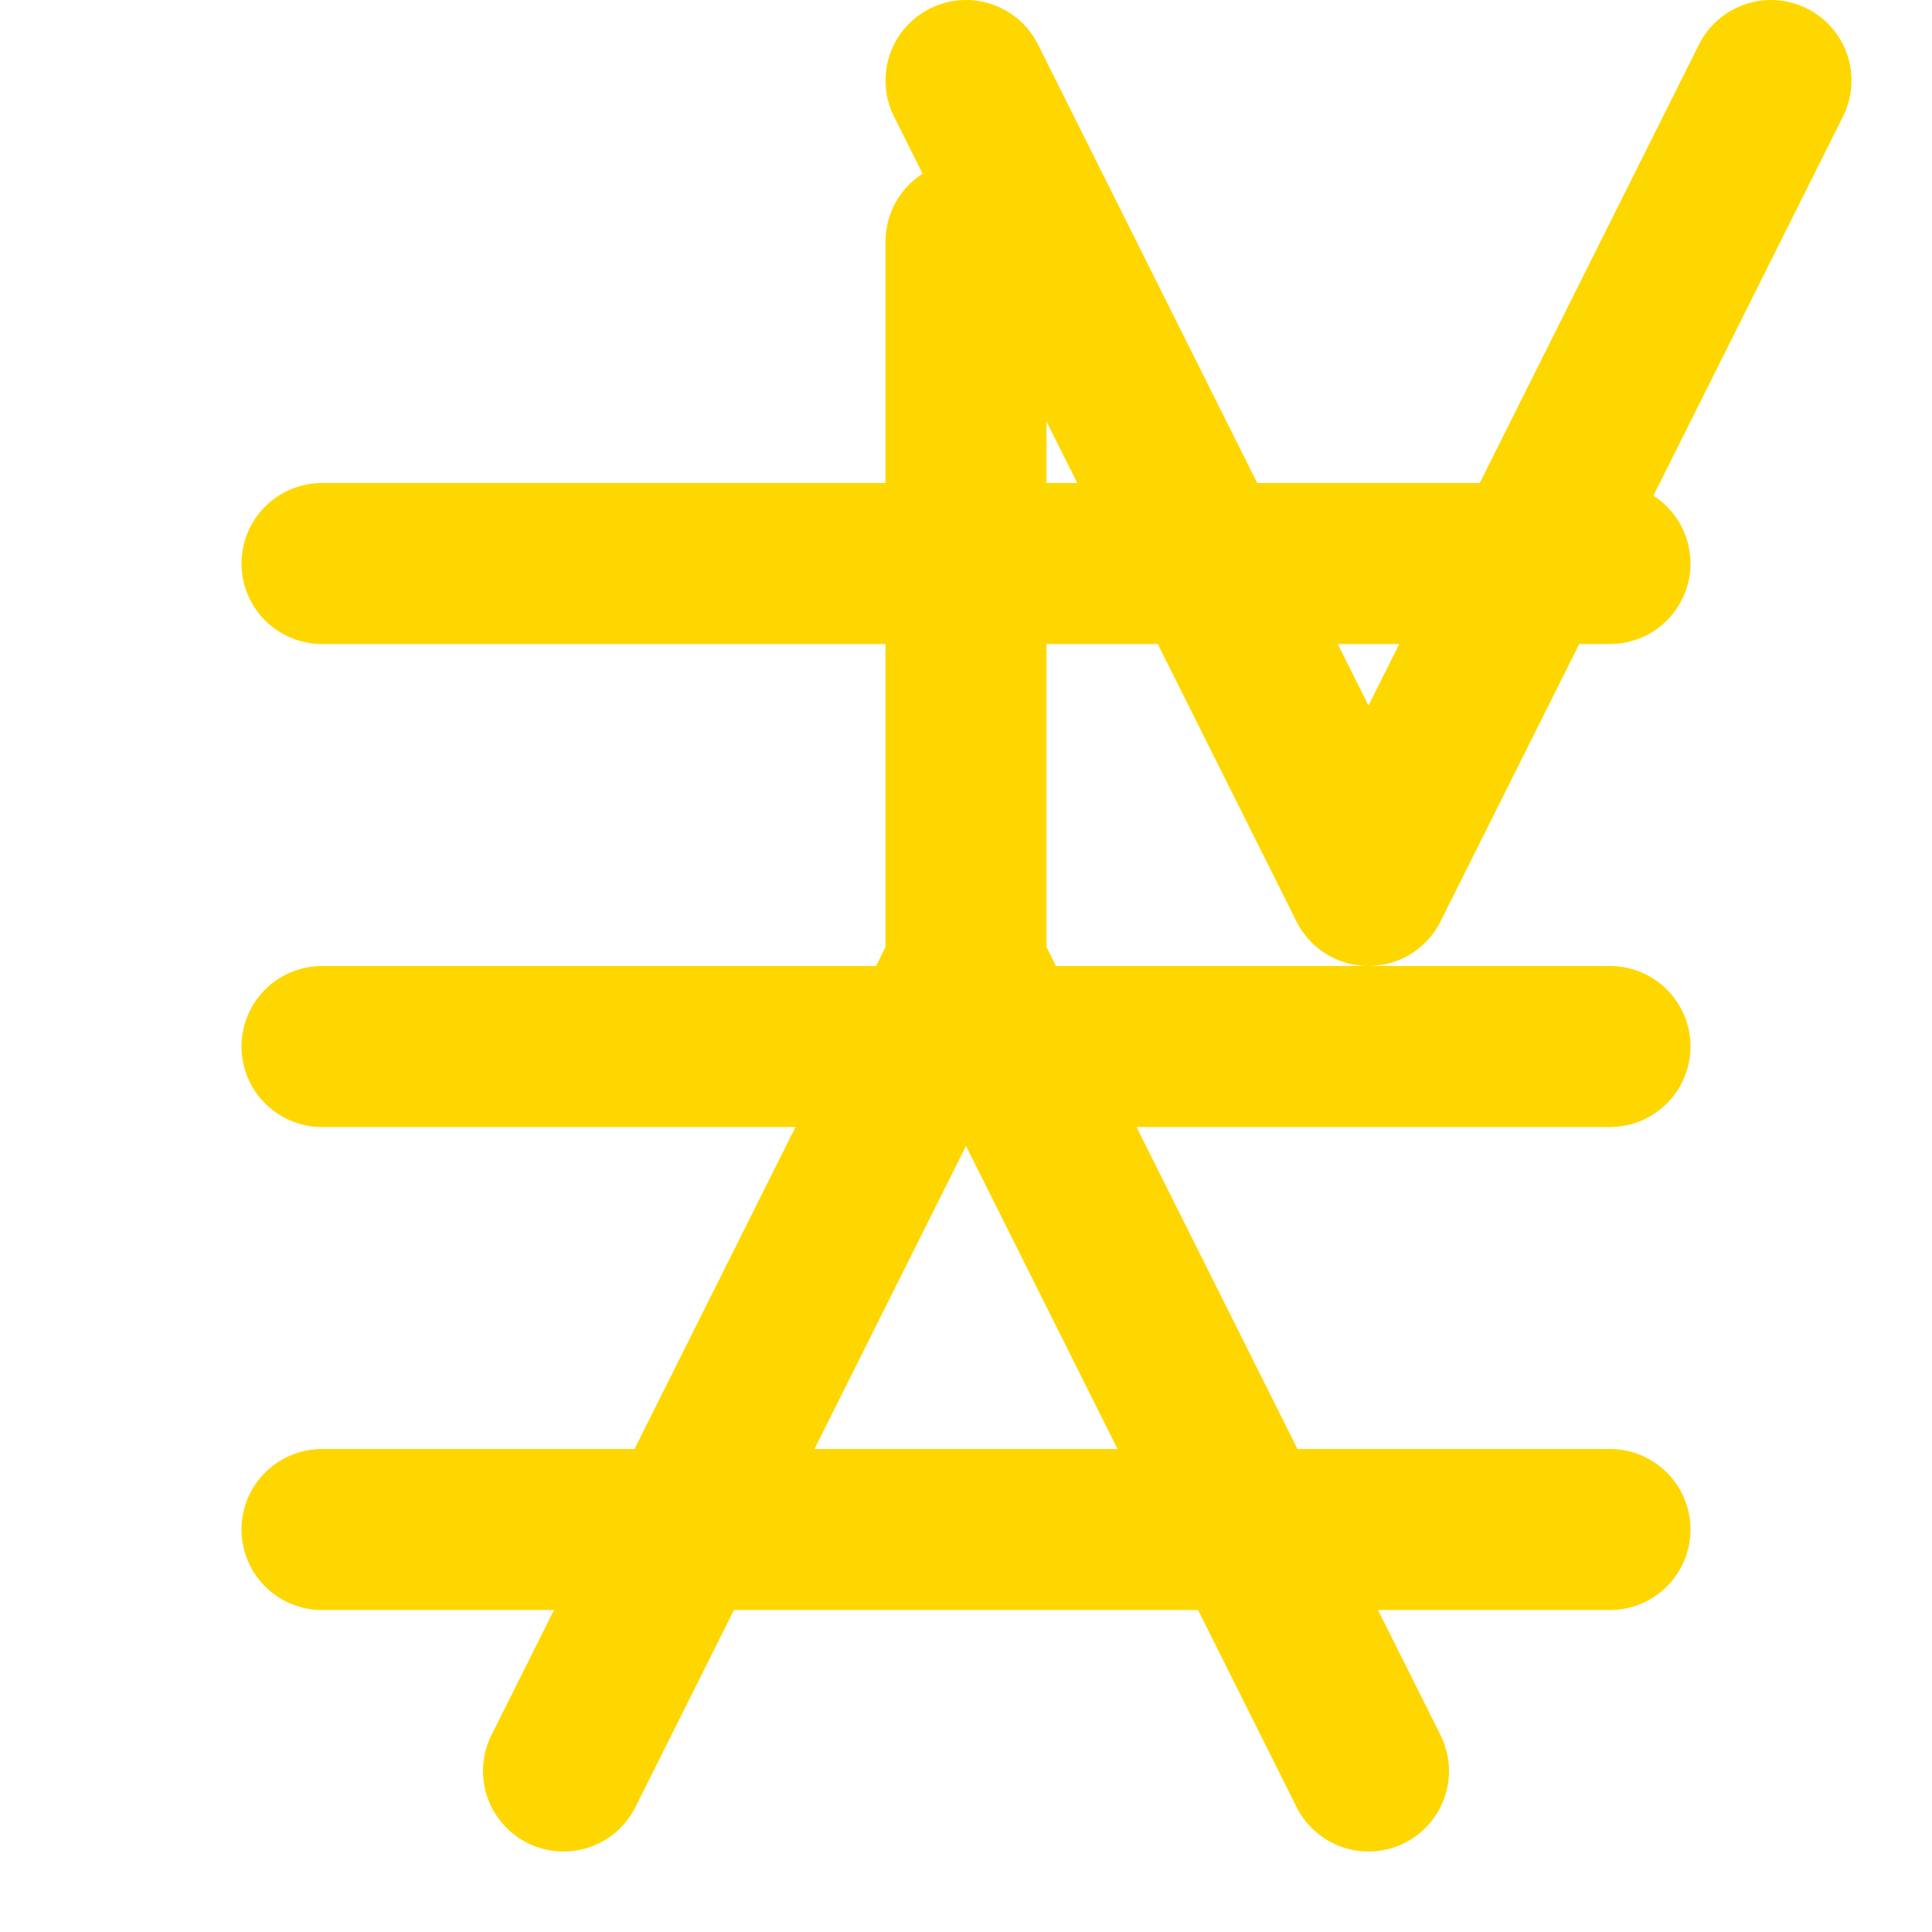
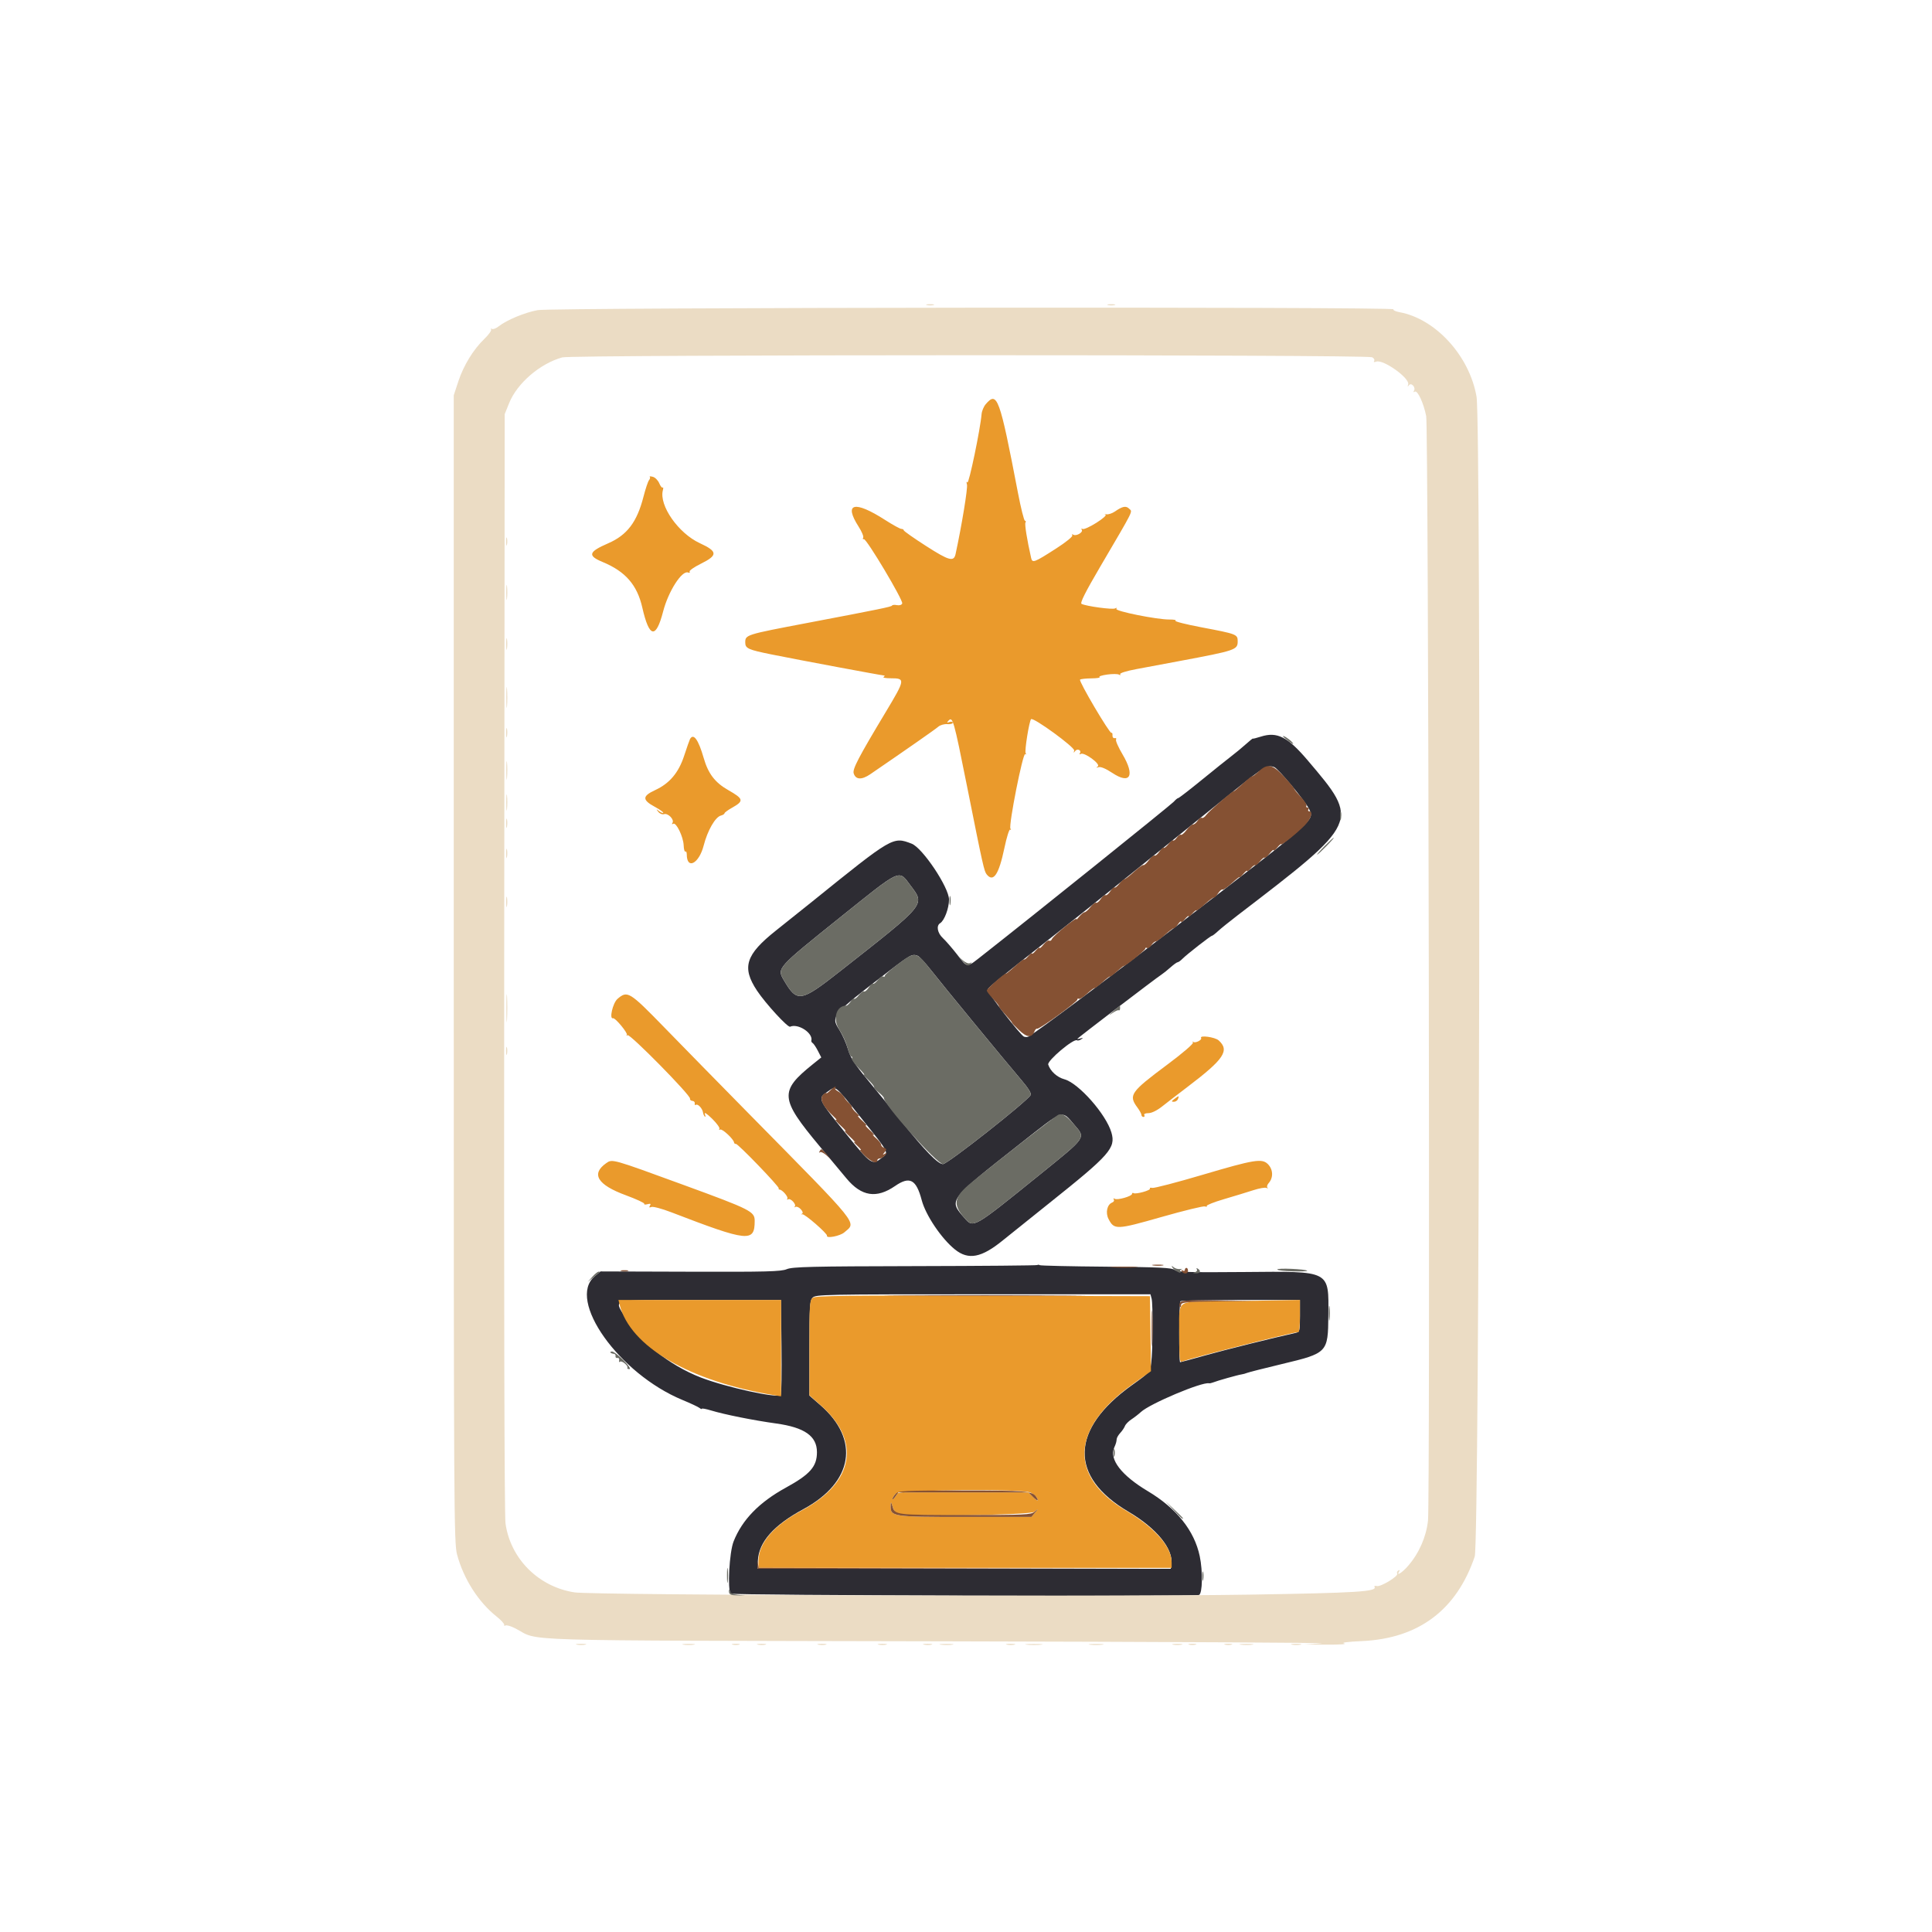
- <svg xmlns="http://www.w3.org/2000/svg" viewBox="0 0 24 24" fill="none" stroke="#ffd700" stroke-width="2" stroke-linecap="round" stroke-linejoin="round" class="lucide lucide-sparkles">
-   <path d="M12 3v10M4 13h16M4 19h16M4 7h16" />
-   <path d="M17 22l-5-10L7 22M12 1l5 10 5-10" />
+ <svg xmlns="http://www.w3.org/2000/svg" id="svg" version="1.1" width="400" height="400" viewBox="0, 0, 400,400">
+   <g id="svgg">
+     <path id="path0" d="M261.035 152.512 C 260.122 152.804,259.375 152.986,259.375 152.917 C 259.375 152.848,258.716 153.382,257.910 154.104 C 257.104 154.826,255.792 155.911,254.993 156.517 C 254.195 157.122,251.439 159.331,248.869 161.426 C 246.299 163.521,244.081 165.234,243.938 165.234 C 243.796 165.234,243.388 165.568,243.031 165.977 C 242.481 166.606,213.364 189.994,203.712 197.559 C 199.943 200.513,200.419 200.508,198.155 197.612 C 197.129 196.298,195.806 194.775,195.215 194.227 C 194.077 193.172,193.800 191.654,194.650 191.133 C 195.526 190.596,196.484 188.043,196.484 186.248 C 196.484 183.739,190.998 175.535,188.743 174.672 C 184.856 173.185,184.870 173.176,168.164 186.657 C 166.445 188.044,163.084 190.730,160.694 192.626 C 154.354 197.656,153.525 200.273,156.738 205.113 C 158.501 207.768,163.104 212.782,163.582 212.568 C 165.244 211.825,168.407 213.912,167.976 215.467 C 167.935 215.613,168.068 215.841,168.272 215.972 C 168.475 216.103,168.955 216.823,169.339 217.572 L 170.036 218.932 168.324 220.306 C 161.327 225.921,161.447 227.418,169.689 237.305 C 171.839 239.883,174.347 242.892,175.262 243.992 C 178.361 247.715,181.470 248.198,185.312 245.552 C 188.356 243.456,189.694 244.169,190.835 248.493 C 191.655 251.602,194.923 256.449,197.708 258.687 C 200.509 260.938,203.219 260.413,207.690 256.751 C 208.724 255.905,213.078 252.413,217.365 248.993 C 229.796 239.074,231.025 237.677,230.115 234.503 C 229.032 230.726,223.317 224.247,220.370 223.453 C 218.859 223.046,217.454 221.769,217.023 220.410 C 216.770 219.613,222.287 214.960,222.978 215.387 C 223.144 215.490,223.535 215.393,223.847 215.172 C 224.309 214.844,224.288 214.811,223.730 214.990 C 223.354 215.111,223.047 215.152,223.047 215.081 C 223.047 214.943,239.460 202.414,240.501 201.758 C 240.841 201.543,241.663 200.884,242.327 200.293 C 242.990 199.702,243.663 199.219,243.822 199.219 C 243.980 199.219,244.425 198.902,244.809 198.514 C 245.747 197.568,250.640 193.750,250.914 193.750 C 251.034 193.750,251.599 193.317,252.170 192.787 C 252.742 192.258,254.552 190.796,256.194 189.538 C 281.630 170.053,281.573 170.177,270.755 157.436 C 266.600 152.542,264.409 151.432,261.035 152.512 M263.837 158.832 C 264.675 159.153,270.263 165.887,271.036 167.507 C 272.152 169.846,272.712 169.349,244.336 191.159 C 230.128 202.078,215.208 213.233,213.024 214.569 C 212.774 214.722,212.314 214.748,212.000 214.627 C 211.296 214.357,204.492 205.590,204.492 204.953 C 204.492 204.499,205.661 203.540,219.183 192.892 C 225.175 188.174,231.333 183.226,255.823 163.453 C 261.594 158.794,262.451 158.300,263.837 158.832 M188.443 183.242 C 191.566 187.396,191.962 186.908,173.963 201.056 C 165.738 207.520,165.040 207.632,162.280 202.923 C 160.836 200.460,160.844 200.451,173.778 190.069 C 186.698 179.699,186.018 180.015,188.443 183.242 M190.003 197.892 C 190.341 198.021,191.531 199.296,192.648 200.724 C 195.082 203.836,208.213 219.809,211.416 223.555 C 212.889 225.276,213.582 226.390,213.387 226.717 C 212.555 228.115,196.172 241.016,195.229 241.016 C 194.194 241.016,191.493 238.242,186.719 232.278 C 184.678 229.728,181.476 225.797,179.604 223.542 C 176.937 220.328,176.064 218.965,175.569 217.240 C 175.221 216.029,174.409 214.211,173.765 213.198 C 171.966 210.372,172.140 210.167,184.180 200.954 C 188.491 197.655,188.868 197.456,190.003 197.892 M178.397 231.590 C 184.180 238.822,184.038 238.547,182.585 239.709 C 180.598 241.299,180.335 241.127,175.347 234.961 C 169.204 227.368,169.239 227.445,171.354 226.008 C 173.147 224.789,172.633 224.382,178.397 231.590 M222.426 232.878 C 224.801 235.652,225.041 235.307,215.234 243.230 C 201.366 254.435,201.568 254.320,199.655 252.141 C 196.381 248.412,196.263 248.569,211.158 236.838 C 220.457 229.514,219.757 229.760,222.426 232.878 M214.780 261.913 C 214.685 262.008,203.279 262.108,189.433 262.136 C 168.060 262.179,164.051 262.275,162.891 262.770 C 161.735 263.263,158.640 263.344,142.928 263.294 L 124.333 263.236 123.117 264.259 C 117.304 269.150,128.139 284.402,141.293 289.845 C 142.967 290.538,144.556 291.282,144.824 291.498 C 145.093 291.715,145.313 291.792,145.313 291.668 C 145.313 291.545,146.147 291.697,147.168 292.006 C 149.998 292.865,155.968 294.061,160.704 294.719 C 166.588 295.536,169.141 297.333,169.141 300.659 C 169.141 303.632,167.724 305.248,162.695 308.007 C 157.171 311.038,153.652 314.661,151.881 319.141 C 150.994 321.384,150.575 329.215,151.302 329.946 C 151.663 330.309,247.305 330.579,248.241 330.220 C 248.967 329.941,249.054 325.330,248.392 322.187 C 247.278 316.896,243.588 312.275,237.644 308.728 C 232.189 305.473,229.616 302.139,230.685 299.710 C 231.056 298.868,231.139 298.581,231.201 297.925 C 231.228 297.643,231.566 297.072,231.953 296.656 C 232.340 296.239,232.770 295.601,232.909 295.238 C 233.048 294.874,233.648 294.259,234.242 293.870 C 234.837 293.482,235.723 292.794,236.212 292.342 C 238.080 290.614,248.811 286.085,250.304 286.394 C 250.459 286.426,250.850 286.345,251.172 286.213 C 252.009 285.871,256.335 284.651,257.031 284.560 C 257.354 284.518,257.881 284.373,258.203 284.238 C 258.525 284.104,261.777 283.278,265.430 282.404 C 274.859 280.148,274.954 280.050,275.019 272.400 C 275.099 262.924,275.631 263.200,257.580 263.357 C 246.181 263.456,243.758 263.383,243.202 262.922 C 242.659 262.471,240.003 262.346,229.066 262.253 C 221.660 262.191,215.454 262.050,215.276 261.940 C 215.098 261.830,214.875 261.818,214.780 261.913 M238.426 268.848 C 238.735 270.002,238.676 279.735,238.345 282.195 C 238.089 284.094,238.042 284.148,234.375 286.767 C 221.558 295.923,221.288 305.719,233.653 312.996 C 239.446 316.405,242.961 320.707,242.518 323.845 L 242.383 324.805 199.609 324.805 L 156.836 324.805 156.910 323.143 C 157.082 319.279,160.163 315.780,166.311 312.466 C 176.653 306.891,178.097 298.094,169.847 290.919 L 167.578 288.945 167.578 279.171 C 167.578 270.625,167.659 269.308,168.225 268.683 C 168.842 268.001,170.449 267.969,203.531 267.969 L 238.190 267.969 238.426 268.848 M161.803 278.809 C 161.864 284.126,161.798 288.628,161.655 288.814 C 161.076 289.568,150.350 287.227,145.105 285.202 C 138.591 282.685,132.187 277.578,129.356 272.642 C 127.170 268.829,125.787 269.141,144.909 269.141 L 161.692 269.141 161.803 278.809 M269.141 272.453 C 269.141 275.571,269.089 275.778,268.262 275.960 C 263.730 276.958,253.471 279.513,249.484 280.637 C 246.762 281.404,244.446 282.031,244.338 282.031 C 244.040 282.031,244.101 269.701,244.401 269.401 C 244.544 269.258,250.169 269.141,256.901 269.141 L 269.141 269.141 269.141 272.453 " stroke="none" fill="#2d2c33" fill-rule="evenodd" />
+     <path id="path1" d="M204.074 83.699 C 203.660 84.187,203.277 85.110,203.225 85.750 C 202.972 88.837,200.582 100.315,200.281 99.887 C 200.082 99.604,200.050 99.772,200.200 100.306 C 200.398 101.007,199.136 108.716,197.843 114.703 C 197.484 116.369,196.502 116.103,191.748 113.054 C 189.197 111.418,187.109 109.950,187.109 109.792 C 187.109 109.634,186.890 109.504,186.621 109.503 C 186.353 109.502,184.834 108.667,183.247 107.648 C 176.882 103.562,174.622 104.134,177.766 109.034 C 178.428 110.065,178.854 111.096,178.714 111.324 C 178.573 111.552,178.637 111.690,178.856 111.631 C 179.397 111.485,187.027 124.277,186.794 124.937 C 186.684 125.247,186.238 125.390,185.701 125.287 C 185.201 125.192,184.743 125.234,184.682 125.382 C 184.582 125.622,182.151 126.120,167.188 128.966 C 154.338 131.409,154.297 131.422,154.297 133.042 C 154.297 134.247,154.900 134.518,159.766 135.501 C 165.336 136.626,182.526 139.842,183.009 139.850 C 183.223 139.853,183.195 139.985,182.947 140.143 C 182.699 140.301,183.350 140.430,184.393 140.430 C 187.483 140.430,187.453 140.636,183.348 147.473 C 177.706 156.869,176.468 159.243,176.748 160.126 C 177.167 161.446,178.412 161.505,180.190 160.289 C 187.813 155.073,193.673 150.980,194.261 150.461 C 194.650 150.118,195.485 149.877,196.117 149.925 C 196.749 149.973,197.266 149.839,197.266 149.628 C 197.266 149.416,196.958 149.352,196.582 149.484 C 196.024 149.680,195.988 149.628,196.387 149.198 C 197.243 148.275,197.483 149.124,200.155 162.500 C 203.548 179.485,203.753 180.399,204.312 181.072 C 205.685 182.727,206.802 181.045,207.943 175.605 C 208.429 173.286,208.966 171.583,209.157 171.758 C 209.350 171.934,209.368 171.842,209.199 171.549 C 208.796 170.853,211.768 155.844,212.249 156.141 C 212.454 156.267,212.498 156.172,212.348 155.930 C 212.089 155.511,213.087 149.283,213.475 148.895 C 213.932 148.438,222.605 154.760,222.400 155.401 C 222.236 155.916,222.274 155.940,222.576 155.516 C 223.018 154.896,223.974 155.307,223.579 155.947 C 223.423 156.199,223.498 156.258,223.764 156.094 C 224.471 155.657,227.949 158.208,227.289 158.679 C 226.887 158.966,226.928 159.003,227.457 158.832 C 227.892 158.692,228.964 159.143,230.292 160.025 C 234.011 162.494,235.041 160.613,232.402 156.170 C 231.531 154.705,230.929 153.328,231.064 153.111 C 231.198 152.893,231.075 152.763,230.791 152.822 C 230.505 152.882,230.297 152.626,230.327 152.250 C 230.356 151.877,230.262 151.644,230.116 151.734 C 229.759 151.955,223.305 141.018,223.611 140.712 C 223.744 140.579,224.796 140.461,225.950 140.450 C 227.104 140.439,227.867 140.317,227.646 140.180 C 227.424 140.043,228.137 139.808,229.229 139.658 C 230.321 139.508,231.425 139.515,231.683 139.675 C 231.948 139.839,232.050 139.800,231.918 139.585 C 231.782 139.366,233.199 138.922,235.275 138.533 C 237.251 138.163,241.240 137.416,244.141 136.873 C 255.808 134.690,256.250 134.541,256.250 132.789 C 256.250 131.328,256.099 131.270,248.713 129.872 C 245.534 129.271,243.128 128.659,243.366 128.512 C 243.604 128.365,243.040 128.253,242.114 128.263 C 239.593 128.291,230.831 126.534,231.124 126.059 C 231.273 125.819,231.175 125.781,230.879 125.964 C 230.393 126.265,224.877 125.518,223.920 125.023 C 223.572 124.843,224.709 122.581,227.768 117.364 C 234.948 105.121,234.492 106.032,233.792 105.332 C 233.129 104.669,232.411 104.807,230.827 105.903 C 230.271 106.287,229.480 106.548,229.069 106.482 C 228.657 106.416,228.563 106.442,228.860 106.540 C 229.177 106.644,228.403 107.347,226.978 108.248 C 225.646 109.090,224.366 109.661,224.132 109.517 C 223.885 109.364,223.819 109.435,223.974 109.686 C 224.304 110.220,222.805 111.076,222.197 110.700 C 221.941 110.541,221.861 110.599,222.009 110.838 C 222.154 111.072,220.709 112.247,218.651 113.569 C 214.110 116.486,213.736 116.627,213.484 115.514 C 212.637 111.781,212.113 108.513,212.310 108.194 C 212.440 107.984,212.393 107.813,212.206 107.813 C 212.019 107.813,211.369 105.220,210.760 102.051 C 206.955 82.229,206.466 80.887,204.074 83.699 M134.528 98.721 C 134.655 98.848,134.584 99.162,134.370 99.420 C 134.156 99.678,133.641 101.218,133.225 102.843 C 131.883 108.090,129.836 110.787,125.898 112.495 C 121.829 114.260,121.601 115.044,124.771 116.358 C 129.489 118.313,131.917 121.102,132.983 125.791 C 134.420 132.106,135.803 132.358,137.301 126.577 C 138.378 122.420,141.186 118.041,142.461 118.531 C 142.762 118.646,142.904 118.570,142.774 118.361 C 142.645 118.152,143.691 117.413,145.098 116.719 C 148.654 114.965,148.617 114.176,144.895 112.460 C 140.446 110.410,136.417 104.643,137.239 101.501 C 137.353 101.063,137.339 100.812,137.207 100.944 C 137.074 101.077,136.754 100.680,136.495 100.063 C 136.235 99.446,135.635 98.840,135.160 98.716 C 134.686 98.592,134.401 98.594,134.528 98.721 M142.862 153.006 C 142.764 153.179,142.210 154.757,141.632 156.514 C 140.483 160.003,138.617 162.206,135.648 163.579 C 132.956 164.824,132.934 165.608,135.549 167.031 C 136.624 167.616,137.419 168.180,137.316 168.283 C 137.213 168.386,136.816 168.226,136.435 167.927 C 135.803 167.431,135.790 167.444,136.286 168.075 C 136.592 168.466,137.117 168.676,137.490 168.558 C 138.301 168.300,139.648 169.681,139.236 170.348 C 139.052 170.646,139.105 170.723,139.378 170.554 C 139.991 170.175,141.480 173.247,141.547 175.029 C 141.577 175.828,141.733 176.402,141.895 176.304 C 142.056 176.206,142.188 176.460,142.188 176.870 C 142.188 180.140,144.717 178.832,145.688 175.060 C 146.492 171.933,148.086 169.159,149.255 168.854 C 149.665 168.747,150.000 168.536,150.000 168.386 C 150.000 168.236,150.685 167.728,151.521 167.258 C 154.084 165.817,154.000 165.422,150.737 163.559 C 148.023 162.009,146.624 160.172,145.691 156.932 C 144.595 153.127,143.589 151.731,142.862 153.006 M127.854 206.802 C 126.866 207.651,126.077 211.092,126.932 210.817 C 127.368 210.678,130.066 213.944,129.778 214.262 C 129.621 214.436,129.694 214.463,129.940 214.322 C 130.456 214.027,142.997 226.772,142.861 227.454 C 142.813 227.696,143.037 227.910,143.359 227.930 C 143.682 227.949,143.897 228.190,143.838 228.465 C 143.779 228.740,143.891 228.865,144.087 228.744 C 144.502 228.487,145.435 229.504,145.559 230.349 C 145.606 230.669,145.774 231.047,145.931 231.188 C 146.089 231.330,146.092 231.094,145.939 230.664 C 145.763 230.174,146.316 230.526,147.422 231.608 C 148.392 232.556,149.077 233.506,148.946 233.719 C 148.815 233.931,148.883 233.997,149.096 233.865 C 149.494 233.619,151.871 235.815,151.974 236.523 C 152.006 236.738,152.174 236.875,152.348 236.828 C 152.732 236.724,161.346 245.651,161.221 246.024 C 161.173 246.170,161.246 246.289,161.385 246.289 C 161.940 246.289,163.247 247.787,163.016 248.159 C 162.881 248.379,162.949 248.447,163.169 248.312 C 163.675 247.999,164.946 249.367,164.552 249.801 C 164.390 249.980,164.454 250.013,164.694 249.877 C 164.934 249.740,165.428 249.957,165.792 250.359 C 166.221 250.834,166.305 251.163,166.030 251.297 C 165.796 251.411,165.830 251.456,166.104 251.397 C 166.603 251.289,171.349 255.416,171.220 255.846 C 171.034 256.470,173.932 255.910,174.800 255.155 C 177.334 252.952,178.475 254.370,154.926 230.457 C 149.102 224.542,141.305 216.588,137.601 212.781 C 130.305 205.283,129.906 205.037,127.854 206.802 M248.675 214.912 C 248.923 215.313,247.434 216.047,247.059 215.709 C 246.889 215.555,246.859 215.621,246.992 215.855 C 247.129 216.096,244.827 218.073,241.655 220.434 C 234.045 226.103,233.599 226.746,235.498 229.314 C 235.955 229.932,236.328 230.620,236.328 230.844 C 236.328 231.067,236.514 231.250,236.742 231.250 C 236.969 231.250,237.047 231.074,236.914 230.859 C 236.775 230.635,237.139 230.467,237.770 230.465 C 238.436 230.463,239.557 229.912,240.625 229.064 C 241.592 228.295,243.977 226.458,245.925 224.980 C 253.424 219.293,254.625 217.494,252.314 215.403 C 251.547 214.709,248.277 214.268,248.675 214.912 M243.141 227.527 C 242.497 228.013,242.480 228.102,243.025 228.113 C 243.378 228.119,243.768 227.861,243.891 227.539 C 244.171 226.811,244.089 226.810,243.141 227.527 M125.518 240.814 C 122.316 243.057,123.682 245.296,129.578 247.469 C 131.774 248.278,133.488 249.074,133.386 249.238 C 133.285 249.402,133.581 249.437,134.045 249.316 C 134.677 249.151,134.808 249.225,134.567 249.614 C 134.337 249.988,134.423 250.065,134.875 249.892 C 135.221 249.759,137.051 250.246,138.943 250.974 C 154.931 257.123,156.250 257.260,156.250 252.764 C 156.250 250.821,155.462 250.424,141.423 245.291 C 126.682 239.901,126.781 239.929,125.518 240.814 M249.023 243.217 C 243.652 244.806,238.950 246.032,238.574 245.941 C 238.197 245.850,237.975 245.915,238.080 246.084 C 238.302 246.443,235.161 247.315,234.692 247.025 C 234.517 246.917,234.375 246.987,234.375 247.181 C 234.375 247.670,231.333 248.535,230.791 248.200 C 230.535 248.042,230.455 248.099,230.601 248.336 C 230.741 248.562,230.590 248.848,230.265 248.972 C 229.214 249.376,228.838 251.079,229.512 252.383 C 230.683 254.647,231.138 254.630,240.442 251.976 C 245.103 250.647,249.169 249.657,249.478 249.775 C 249.788 249.894,249.955 249.852,249.850 249.682 C 249.744 249.512,251.361 248.873,253.443 248.263 C 255.524 247.652,258.246 246.822,259.492 246.417 C 260.739 246.013,261.969 245.802,262.227 245.950 C 262.484 246.098,262.563 246.073,262.401 245.895 C 262.240 245.717,262.356 245.293,262.659 244.954 C 263.667 243.826,263.597 242.113,262.500 241.016 C 261.287 239.803,259.662 240.068,249.023 243.217 M168.307 268.674 C 167.628 269.150,167.578 269.865,167.578 279.037 L 167.578 288.889 169.916 290.946 C 178.344 298.365,176.816 306.971,166.055 312.695 C 160.227 315.796,157.061 319.465,157.040 323.145 L 157.031 324.609 199.805 324.609 L 242.578 324.609 242.578 323.514 C 242.578 320.254,239.118 316.302,233.203 312.808 C 221.162 305.695,221.679 295.671,234.558 286.542 L 238.297 283.892 238.192 276.125 L 238.086 268.358 203.561 268.261 C 175.651 268.183,168.896 268.262,168.307 268.674 M128.294 270.150 C 130.464 278.797,142.703 285.961,160.254 288.856 L 161.719 289.098 161.719 279.119 L 161.719 269.141 144.880 269.141 L 128.040 269.141 128.294 270.150 M252.290 269.433 C 243.228 269.568,244.154 268.742,244.146 276.702 C 244.142 281.022,244.245 282.075,244.655 281.917 C 246.769 281.106,267.689 275.804,268.848 275.786 C 269.009 275.783,269.141 274.287,269.141 272.461 L 269.141 269.141 264.551 269.230 C 262.026 269.278,256.509 269.370,252.290 269.433 M213.405 309.043 C 214.263 309.495,214.827 310.117,214.838 310.627 C 214.841 310.778,214.412 310.471,213.885 309.943 L 212.926 308.984 199.454 308.984 L 185.982 308.984 185.374 309.853 C 185.039 310.330,184.766 310.564,184.766 310.372 C 184.766 310.180,185.057 309.701,185.412 309.308 C 186.204 308.433,211.785 308.190,213.405 309.043 M185.628 313.340 C 186.759 314.057,213.345 313.731,214.227 312.988 C 215.038 312.305,215.038 312.306,214.295 313.184 L 213.551 314.063 199.744 314.063 C 184.588 314.063,184.317 314.019,184.409 311.621 C 184.437 310.879,184.495 310.919,184.783 311.881 C 184.970 312.507,185.350 313.163,185.628 313.340 " stroke="none" fill="#ea9a2c" fill-rule="evenodd" />
+     <path id="path2" d="M191.895 63.160 C 192.271 63.258,192.886 63.258,193.262 63.160 C 193.638 63.062,193.330 62.981,192.578 62.981 C 191.826 62.981,191.519 63.062,191.895 63.160 M229.395 63.160 C 229.771 63.258,230.386 63.258,230.762 63.160 C 231.138 63.062,230.830 62.981,230.078 62.981 C 229.326 62.981,229.019 63.062,229.395 63.160 M111.328 64.207 C 108.644 64.701,104.926 66.245,103.254 67.561 C 102.703 67.994,102.070 68.236,101.847 68.098 C 101.624 67.961,101.546 68.017,101.674 68.223 C 101.801 68.430,101.185 69.292,100.305 70.139 C 98.004 72.353,95.984 75.645,94.893 78.958 L 93.945 81.836 93.945 200.586 C 93.945 312.892,93.983 319.474,94.635 321.875 C 96.010 326.932,99.041 331.681,102.814 334.686 C 103.737 335.421,104.444 336.193,104.385 336.400 C 104.326 336.607,104.452 336.669,104.664 336.538 C 104.877 336.406,105.804 336.685,106.725 337.156 C 112.016 339.869,103.653 339.617,195.117 339.818 C 240.234 339.917,275.566 340.106,273.633 340.238 L 270.117 340.477 274.805 340.505 C 277.383 340.520,278.965 340.411,278.320 340.263 C 277.569 340.090,278.903 339.912,282.031 339.767 C 293.720 339.223,301.584 333.315,305.327 322.265 C 306.320 319.335,306.681 87.805,305.702 82.131 C 304.245 73.688,297.237 66.001,289.750 64.634 C 288.946 64.487,288.381 64.218,288.494 64.035 C 288.836 63.481,114.351 63.650,111.328 64.207 M284.080 73.967 C 284.455 74.150,284.645 74.488,284.504 74.717 C 284.341 74.980,284.493 75.038,284.919 74.875 C 286.356 74.323,291.958 78.322,291.547 79.605 C 291.390 80.094,291.430 80.137,291.697 79.767 C 292.172 79.106,293.182 80.199,292.747 80.903 C 292.562 81.202,292.623 81.268,292.918 81.086 C 293.484 80.736,294.744 83.444,295.282 86.168 C 295.754 88.557,296.112 310.632,295.651 314.837 C 295.284 318.178,293.827 321.513,291.595 324.121 C 290.315 325.616,288.991 326.455,289.686 325.330 C 289.860 325.049,289.793 324.985,289.507 325.162 C 289.256 325.317,289.150 325.606,289.272 325.804 C 289.590 326.319,285.876 328.584,285.058 328.374 C 284.682 328.277,284.467 328.348,284.580 328.531 C 285.199 329.532,281.017 329.793,258.594 330.153 C 229.596 330.619,122.797 330.263,118.978 329.688 C 111.523 328.566,105.670 322.723,104.659 315.393 C 104.428 313.719,104.325 269.630,104.389 199.219 L 104.492 85.742 105.414 83.455 C 107.073 79.342,111.784 75.287,116.406 73.994 C 118.477 73.414,282.899 73.388,284.080 73.967 M104.778 112.109 C 104.778 112.861,104.859 113.169,104.957 112.793 C 105.055 112.417,105.055 111.802,104.957 111.426 C 104.859 111.050,104.778 111.357,104.778 112.109 M104.813 122.656 C 104.813 124.053,104.883 124.624,104.970 123.926 C 105.057 123.228,105.057 122.085,104.970 121.387 C 104.883 120.688,104.813 121.260,104.813 122.656 M104.799 133.398 C 104.802 134.473,104.878 134.866,104.968 134.272 C 105.058 133.678,105.055 132.799,104.962 132.319 C 104.870 131.838,104.796 132.324,104.799 133.398 M104.826 144.336 C 104.825 146.270,104.891 147.110,104.973 146.203 C 105.055 145.297,105.056 143.715,104.975 142.688 C 104.894 141.661,104.827 142.402,104.826 144.336 M104.786 151.758 C 104.790 152.617,104.870 152.923,104.964 152.437 C 105.057 151.951,105.054 151.248,104.956 150.874 C 104.858 150.501,104.782 150.898,104.786 151.758 M104.821 159.570 C 104.823 161.289,104.892 161.944,104.974 161.025 C 105.057 160.106,105.055 158.700,104.971 157.900 C 104.888 157.100,104.820 157.852,104.821 159.570 M104.816 166.211 C 104.817 167.715,104.888 168.282,104.973 167.472 C 105.057 166.661,105.056 165.431,104.969 164.737 C 104.883 164.044,104.814 164.707,104.816 166.211 M104.786 170.508 C 104.790 171.367,104.870 171.673,104.964 171.187 C 105.057 170.701,105.054 169.998,104.956 169.624 C 104.858 169.251,104.782 169.648,104.786 170.508 M104.786 176.758 C 104.790 177.617,104.870 177.923,104.964 177.437 C 105.057 176.951,105.054 176.248,104.956 175.874 C 104.858 175.501,104.782 175.898,104.786 176.758 M104.794 186.719 C 104.794 187.686,104.870 188.081,104.963 187.598 C 105.056 187.114,105.056 186.323,104.963 185.840 C 104.870 185.356,104.794 185.752,104.794 186.719 M104.837 208.789 C 104.837 211.367,104.901 212.371,104.977 211.020 C 105.054 209.669,105.053 207.559,104.976 206.332 C 104.898 205.105,104.836 206.211,104.837 208.789 M104.778 217.578 C 104.778 218.330,104.859 218.638,104.957 218.262 C 105.055 217.886,105.055 217.271,104.957 216.895 C 104.859 216.519,104.778 216.826,104.778 217.578 M119.434 340.510 C 119.917 340.603,120.708 340.603,121.191 340.510 C 121.675 340.417,121.279 340.341,120.313 340.341 C 119.346 340.341,118.950 340.417,119.434 340.510 M141.504 340.514 C 142.095 340.604,143.062 340.604,143.652 340.514 C 144.243 340.425,143.760 340.351,142.578 340.351 C 141.396 340.351,140.913 340.425,141.504 340.514 M151.660 340.504 C 152.036 340.602,152.651 340.602,153.027 340.504 C 153.403 340.405,153.096 340.325,152.344 340.325 C 151.592 340.325,151.284 340.405,151.660 340.504 M156.938 340.511 C 157.424 340.604,158.127 340.601,158.501 340.503 C 158.874 340.405,158.477 340.329,157.617 340.333 C 156.758 340.337,156.452 340.417,156.938 340.511 M169.438 340.511 C 169.924 340.604,170.627 340.601,171.001 340.503 C 171.374 340.405,170.977 340.329,170.117 340.333 C 169.258 340.337,168.952 340.417,169.438 340.511 M181.938 340.511 C 182.424 340.604,183.127 340.601,183.501 340.503 C 183.874 340.405,183.477 340.329,182.617 340.333 C 181.758 340.337,181.452 340.417,181.938 340.511 M191.313 340.511 C 191.799 340.604,192.502 340.601,192.876 340.503 C 193.249 340.405,192.852 340.329,191.992 340.333 C 191.133 340.337,190.827 340.417,191.313 340.511 M194.831 340.517 C 195.533 340.604,196.588 340.603,197.175 340.513 C 197.762 340.424,197.188 340.353,195.898 340.355 C 194.609 340.358,194.129 340.431,194.831 340.517 M208.501 340.511 C 208.987 340.604,209.690 340.601,210.063 340.503 C 210.437 340.405,210.039 340.329,209.180 340.333 C 208.320 340.337,208.015 340.417,208.501 340.511 M212.598 340.519 C 213.403 340.603,214.722 340.603,215.527 340.519 C 216.333 340.435,215.674 340.366,214.063 340.366 C 212.451 340.366,211.792 340.435,212.598 340.519 M225.684 340.517 C 226.382 340.604,227.524 340.604,228.223 340.517 C 228.921 340.430,228.350 340.359,226.953 340.359 C 225.557 340.359,224.985 340.430,225.684 340.517 M242.871 340.510 C 243.354 340.603,244.146 340.603,244.629 340.510 C 245.112 340.417,244.717 340.341,243.750 340.341 C 242.783 340.341,242.388 340.417,242.871 340.510 M246.191 340.504 C 246.567 340.602,247.183 340.602,247.559 340.504 C 247.935 340.405,247.627 340.325,246.875 340.325 C 246.123 340.325,245.815 340.405,246.191 340.504 M253.613 340.504 C 253.989 340.602,254.604 340.602,254.980 340.504 C 255.356 340.405,255.049 340.325,254.297 340.325 C 253.545 340.325,253.237 340.405,253.613 340.504 M256.941 340.517 C 257.643 340.604,258.697 340.603,259.284 340.513 C 259.871 340.424,259.297 340.353,258.008 340.355 C 256.719 340.358,256.238 340.431,256.941 340.517 M267.480 340.510 C 267.964 340.603,268.755 340.603,269.238 340.510 C 269.722 340.417,269.326 340.341,268.359 340.341 C 267.393 340.341,266.997 340.417,267.480 340.510 " stroke="none" fill="#ebdcc4" fill-rule="evenodd" />
+     <path id="path3" d="M260.602 159.714 C 259.942 160.330,259.343 160.775,259.270 160.702 C 259.197 160.629,258.312 161.328,257.303 162.254 C 256.294 163.180,255.469 163.874,255.469 163.796 C 255.469 163.491,250.276 167.958,249.738 168.727 C 249.423 169.177,249.007 169.447,248.814 169.327 C 248.621 169.208,248.239 169.469,247.966 169.907 C 247.692 170.345,247.252 170.703,246.988 170.703 C 246.724 170.703,246.123 171.224,245.653 171.860 C 245.182 172.496,244.662 172.932,244.496 172.830 C 244.330 172.727,243.947 172.997,243.644 173.428 C 243.342 173.860,242.998 174.118,242.881 174.000 C 242.763 173.883,242.319 174.230,241.893 174.771 C 241.468 175.312,241.022 175.658,240.903 175.539 C 240.785 175.420,240.390 175.776,240.028 176.330 C 239.665 176.884,239.220 177.246,239.039 177.134 C 238.859 177.023,238.323 177.457,237.848 178.099 C 237.374 178.741,236.870 179.195,236.730 179.108 C 236.589 179.022,235.716 179.644,234.789 180.491 C 233.863 181.338,232.964 182.031,232.791 182.031 C 232.619 182.031,232.138 182.465,231.721 182.995 C 231.304 183.524,230.866 183.861,230.747 183.742 C 230.628 183.623,230.234 183.979,229.871 184.533 C 229.508 185.087,229.063 185.448,228.881 185.336 C 228.699 185.223,228.259 185.575,227.904 186.117 C 227.549 186.659,227.116 187.015,226.942 186.907 C 226.768 186.799,226.243 187.196,225.777 187.789 C 225.311 188.382,224.759 188.867,224.552 188.867 C 224.344 188.867,223.817 189.307,223.381 189.844 C 222.945 190.381,222.718 190.574,222.877 190.273 C 223.036 189.972,222.007 190.655,220.589 191.790 C 219.172 192.926,217.915 194.107,217.798 194.414 C 217.680 194.720,217.421 194.871,217.222 194.748 C 217.022 194.625,216.494 194.989,216.047 195.557 C 215.600 196.125,215.229 196.434,215.221 196.244 C 215.214 196.054,214.863 196.313,214.440 196.821 C 214.018 197.328,213.666 197.591,213.659 197.407 C 213.652 197.222,213.322 197.458,212.926 197.933 C 212.530 198.407,212.133 198.721,212.043 198.632 C 211.953 198.542,211.097 199.184,210.139 200.060 C 209.182 200.935,208.341 201.615,208.271 201.571 C 208.040 201.427,204.297 204.726,204.297 205.074 C 204.297 205.260,204.886 206.038,205.606 206.801 C 206.326 207.565,206.860 208.244,206.793 208.311 C 206.726 208.378,207.347 209.172,208.173 210.076 C 209.000 210.979,209.600 211.719,209.509 211.719 C 209.417 211.719,210.075 212.416,210.971 213.268 C 212.651 214.867,213.645 214.933,214.201 213.484 C 214.328 213.154,214.573 212.929,214.745 212.985 C 215.185 213.127,223.047 207.432,223.047 206.971 C 223.047 206.764,223.193 206.685,223.371 206.795 C 223.549 206.905,224.296 206.437,225.031 205.755 C 225.766 205.073,226.474 204.546,226.604 204.583 C 226.735 204.620,227.477 204.068,228.254 203.356 C 229.031 202.645,229.725 202.121,229.797 202.193 C 229.868 202.264,230.499 201.800,231.199 201.161 C 231.898 200.523,232.555 200.000,232.658 200.000 C 233.080 200.000,237.109 196.754,237.109 196.414 C 237.109 196.213,237.279 196.153,237.487 196.281 C 237.695 196.410,238.089 196.156,238.362 195.718 C 238.636 195.280,239.047 194.922,239.275 194.922 C 239.504 194.922,240.363 194.307,241.184 193.555 C 242.005 192.803,242.820 192.188,242.996 192.188 C 243.171 192.188,243.589 191.797,243.923 191.319 C 244.258 190.842,244.537 190.622,244.544 190.831 C 244.551 191.040,244.903 190.796,245.325 190.289 C 245.748 189.782,246.100 189.518,246.107 189.703 C 246.114 189.888,246.444 189.651,246.840 189.177 C 247.235 188.703,247.633 188.388,247.723 188.478 C 247.812 188.567,248.620 187.969,249.518 187.149 C 250.416 186.328,251.230 185.735,251.326 185.831 C 251.422 185.927,251.797 185.552,252.160 184.998 C 252.523 184.444,252.952 184.073,253.114 184.173 C 253.276 184.273,254.135 183.683,255.024 182.862 C 255.913 182.042,256.646 181.475,256.654 181.603 C 256.661 181.731,257.012 181.421,257.435 180.914 C 257.857 180.407,258.209 180.143,258.216 180.328 C 258.223 180.513,258.553 180.276,258.949 179.802 C 259.345 179.328,259.758 179.029,259.868 179.139 C 259.978 179.248,260.415 178.895,260.841 178.354 C 261.267 177.813,261.706 177.461,261.818 177.573 C 261.929 177.684,262.392 177.303,262.846 176.726 C 263.300 176.148,263.678 175.831,263.685 176.022 C 263.692 176.212,264.044 175.952,264.466 175.445 C 264.889 174.938,265.234 174.642,265.234 174.788 C 265.234 175.170,268.722 172.370,270.215 170.789 C 271.448 169.483,271.908 167.969,271.071 167.969 C 270.843 167.969,270.766 167.793,270.898 167.578 C 271.031 167.363,270.943 167.188,270.703 167.188 C 270.463 167.188,270.366 167.026,270.488 166.828 C 270.610 166.631,270.093 165.815,269.339 165.016 C 268.586 164.217,267.969 163.455,267.969 163.324 C 267.969 163.193,267.035 162.075,265.894 160.840 C 263.475 158.219,262.438 157.999,260.602 159.714 M171.875 225.781 C 171.445 226.211,171.094 226.453,171.094 226.319 C 171.094 226.186,170.842 226.285,170.535 226.540 C 169.526 227.377,170.255 228.991,172.637 231.195 C 173.185 231.702,173.369 231.997,173.047 231.851 C 172.725 231.704,173.164 232.230,174.023 233.019 C 174.883 233.808,175.322 234.330,175.000 234.180 C 174.678 234.029,175.117 234.559,175.977 235.358 C 176.836 236.156,177.269 236.657,176.938 236.471 C 176.607 236.285,176.871 236.631,177.524 237.240 C 178.177 237.849,178.447 238.225,178.125 238.075 C 177.803 237.925,178.187 238.438,178.978 239.214 C 180.357 240.567,181.641 241.059,181.641 240.234 C 181.641 240.020,181.883 239.844,182.179 239.844 C 182.475 239.844,182.958 239.546,183.253 239.183 C 183.715 238.613,183.709 238.569,183.203 238.867 C 182.699 239.164,182.692 239.121,183.149 238.556 C 183.605 237.995,183.590 237.865,183.052 237.658 C 182.705 237.525,182.422 237.222,182.422 236.985 C 182.422 236.747,181.938 236.138,181.348 235.631 C 180.757 235.124,180.537 234.825,180.859 234.966 C 181.182 235.107,180.830 234.665,180.078 233.984 C 179.326 233.304,178.975 232.864,179.297 233.008 C 179.619 233.151,179.268 232.712,178.516 232.031 C 177.764 231.351,177.412 230.910,177.734 231.052 C 178.057 231.193,177.881 230.925,177.344 230.454 C 176.807 229.984,176.367 229.429,176.367 229.221 C 176.367 229.013,176.104 228.634,175.781 228.377 C 175.459 228.121,175.002 227.564,174.766 227.139 C 174.530 226.715,173.960 226.176,173.499 225.942 C 173.038 225.708,172.777 225.400,172.919 225.258 C 173.061 225.116,173.060 225.000,172.917 225.000 C 172.773 225.000,172.305 225.352,171.875 225.781 M169.687 238.379 C 169.532 238.647,169.553 238.734,169.733 238.571 C 169.912 238.408,170.512 238.671,171.065 239.157 L 172.070 240.039 171.123 238.965 C 170.031 237.726,170.057 237.736,169.687 238.379 M238.775 261.999 C 239.369 262.089,240.248 262.086,240.728 261.994 C 241.208 261.901,240.723 261.828,239.648 261.830 C 238.574 261.833,238.181 261.909,238.775 261.999 M230.386 262.399 C 231.738 262.475,233.847 262.475,235.074 262.398 C 236.301 262.320,235.195 262.258,232.617 262.259 C 230.039 262.259,229.035 262.322,230.386 262.399 M245.313 262.914 C 245.313 263.141,245.110 263.202,244.862 263.049 C 244.582 262.876,244.517 262.941,244.689 263.221 C 245.090 263.869,245.964 263.777,245.964 263.086 C 245.964 262.764,245.817 262.500,245.638 262.500 C 245.459 262.500,245.313 262.686,245.313 262.914 M128.613 263.160 C 128.989 263.258,129.604 263.258,129.980 263.160 C 130.356 263.062,130.049 262.981,129.297 262.981 C 128.545 262.981,128.237 263.062,128.613 263.160 M187.012 268.262 C 196.304 268.320,211.509 268.320,220.801 268.262 C 230.093 268.203,222.490 268.156,203.906 268.156 C 185.322 268.156,177.720 268.203,187.012 268.262 M238.438 275.000 C 238.438 278.330,238.498 279.692,238.572 278.027 C 238.645 276.362,238.645 273.638,238.572 271.973 C 238.498 270.308,238.438 271.670,238.438 275.000 M244.275 269.743 C 244.148 270.075,244.154 270.456,244.288 270.590 C 244.422 270.724,244.531 270.544,244.531 270.191 C 244.531 269.619,245.392 269.535,252.246 269.433 L 259.961 269.318 252.234 269.230 C 245.575 269.153,244.475 269.224,244.275 269.743 M185.412 309.308 C 185.057 309.701,184.766 310.180,184.766 310.372 C 184.766 310.564,185.039 310.330,185.374 309.853 L 185.982 308.984 199.454 308.984 L 212.926 308.984 213.885 309.943 C 214.797 310.855,215.160 310.844,214.545 309.922 C 213.735 308.709,212.415 308.594,199.305 308.594 C 186.968 308.594,186.014 308.643,185.412 309.308 M184.409 311.621 C 184.317 314.019,184.588 314.063,199.744 314.063 L 213.551 314.063 214.295 313.184 C 215.038 312.306,215.038 312.305,214.227 312.988 C 213.487 313.611,212.201 313.671,199.774 313.666 C 185.346 313.660,185.313 313.656,184.783 311.881 C 184.495 310.919,184.437 310.879,184.409 311.621 M156.798 323.828 L 156.836 324.805 199.512 324.807 L 242.188 324.810 199.635 324.708 L 157.083 324.606 156.922 323.729 C 156.782 322.969,156.766 322.982,156.798 323.828 " stroke="none" fill="#855133" fill-rule="evenodd" />
+     <path id="path4" d="M265.625 152.452 C 265.625 152.526,266.196 153.006,266.895 153.517 C 267.680 154.092,267.953 154.186,267.610 153.764 C 267.090 153.124,265.625 152.155,265.625 152.452 M277.442 168.945 C 277.447 169.805,277.527 170.110,277.620 169.624 C 277.713 169.138,277.710 168.435,277.612 168.062 C 277.514 167.688,277.438 168.086,277.442 168.945 M274.219 175.195 C 273.270 176.162,272.581 176.953,272.689 176.953 C 272.796 176.953,273.661 176.162,274.609 175.195 C 275.558 174.229,276.247 173.438,276.139 173.438 C 276.032 173.438,275.168 174.229,274.219 175.195 M173.778 190.069 C 160.844 200.451,160.836 200.460,162.280 202.923 C 165.040 207.632,165.738 207.520,173.963 201.056 C 191.962 186.908,191.566 187.396,188.443 183.242 C 186.018 180.015,186.698 179.699,173.778 190.069 M196.583 186.523 C 196.587 187.383,196.667 187.688,196.761 187.202 C 196.854 186.717,196.851 186.013,196.753 185.640 C 196.655 185.267,196.579 185.664,196.583 186.523 M185.840 199.661 C 184.390 200.751,183.203 201.811,183.203 202.016 C 183.203 202.222,183.041 202.290,182.844 202.168 C 182.646 202.046,182.142 202.381,181.724 202.913 C 181.305 203.445,180.866 203.783,180.747 203.664 C 180.628 203.545,180.234 203.901,179.871 204.455 C 179.508 205.009,179.069 205.374,178.895 205.266 C 178.721 205.159,178.236 205.506,177.818 206.038 C 177.399 206.570,176.958 206.906,176.837 206.785 C 176.716 206.664,176.386 206.933,176.105 207.384 C 175.824 207.834,175.425 208.203,175.220 208.203 C 173.098 208.203,172.319 211.009,173.814 213.264 C 174.449 214.221,175.185 215.847,175.449 216.877 C 175.713 217.907,176.082 218.750,176.269 218.750 C 176.456 218.750,176.504 218.919,176.376 219.126 C 176.248 219.333,176.880 220.239,177.780 221.140 C 178.681 222.040,179.171 222.647,178.869 222.488 C 178.567 222.329,178.936 222.779,179.688 223.488 C 180.439 224.198,181.014 224.906,180.965 225.062 C 180.915 225.218,181.354 225.723,181.941 226.185 C 182.528 226.646,183.008 227.177,183.008 227.363 C 183.008 228.718,194.017 241.016,195.229 241.016 C 196.172 241.016,212.555 228.115,213.387 226.717 C 213.582 226.390,212.889 225.276,211.416 223.555 C 208.213 219.809,195.082 203.836,192.648 200.724 C 189.698 196.953,189.487 196.920,185.840 199.661 M199.311 199.020 C 200.202 199.976,200.462 200.078,200.874 199.636 C 201.273 199.205,201.269 199.160,200.850 199.398 C 200.538 199.575,199.918 199.331,199.287 198.782 L 198.242 197.874 199.311 199.020 M230.454 209.408 C 229.516 210.243,229.445 210.365,230.222 209.804 C 230.838 209.359,231.468 209.073,231.621 209.168 C 231.775 209.263,231.901 209.085,231.901 208.772 C 231.901 208.058,232.036 207.999,230.454 209.408 M219.165 230.774 C 218.626 230.965,206.545 240.377,201.059 244.879 C 197.491 247.808,197.195 249.339,199.655 252.141 C 201.568 254.320,201.366 254.435,215.234 243.230 C 225.041 235.307,224.801 235.652,222.426 232.878 C 220.852 231.039,219.988 230.481,219.165 230.774 M242.720 262.400 C 242.881 262.668,243.375 263.081,243.819 263.318 C 244.319 263.586,244.532 263.598,244.378 263.350 C 244.242 263.130,244.353 262.874,244.624 262.781 C 244.895 262.688,244.775 262.667,244.356 262.735 C 243.938 262.803,243.333 262.646,243.012 262.386 C 242.552 262.014,242.490 262.017,242.720 262.400 M247.796 262.801 C 247.939 263.032,247.747 263.303,247.368 263.402 C 246.844 263.538,246.890 263.592,247.559 263.627 C 248.493 263.675,248.737 263.122,247.987 262.658 C 247.718 262.492,247.641 262.550,247.796 262.801 M264.453 262.824 C 264.453 262.993,265.894 263.170,267.654 263.217 C 269.414 263.264,270.759 263.207,270.643 263.090 C 270.295 262.743,264.453 262.491,264.453 262.824 M122.627 264.355 L 121.680 265.430 122.852 264.453 C 123.496 263.916,124.097 263.433,124.186 263.379 C 124.276 263.325,124.175 263.281,123.961 263.281 C 123.748 263.281,123.148 263.765,122.627 264.355 M275.125 271.875 C 275.125 273.271,275.196 273.843,275.283 273.145 C 275.369 272.446,275.369 271.304,275.283 270.605 C 275.196 269.907,275.125 270.479,275.125 271.875 M126.400 280.046 C 126.525 280.171,126.833 280.281,127.083 280.291 C 127.334 280.301,127.495 280.521,127.441 280.779 C 127.388 281.038,127.563 281.206,127.832 281.152 C 128.101 281.099,128.262 281.318,128.190 281.641 C 128.118 281.963,128.192 282.094,128.354 281.933 C 128.693 281.593,130.144 282.780,129.891 283.190 C 129.798 283.341,129.986 283.464,130.309 283.464 C 130.660 283.464,130.173 282.728,129.102 281.641 C 128.114 280.638,127.051 279.818,126.739 279.818 C 126.427 279.818,126.274 279.920,126.400 280.046 M230.559 300.781 C 230.559 301.533,230.640 301.841,230.738 301.465 C 230.836 301.089,230.836 300.474,230.738 300.098 C 230.640 299.722,230.559 300.029,230.559 300.781 M242.952 312.598 C 244.571 314.322,244.922 314.632,244.922 314.339 C 244.922 314.276,244.087 313.441,243.066 312.484 L 241.211 310.742 242.952 312.598 M150.516 326.172 C 150.516 327.568,150.587 328.140,150.673 327.441 C 150.760 326.743,150.760 325.601,150.673 324.902 C 150.587 324.204,150.516 324.775,150.516 326.172 M248.927 326.367 C 248.931 327.227,249.011 327.532,249.104 327.046 C 249.198 326.560,249.194 325.857,249.097 325.484 C 248.999 325.110,248.922 325.508,248.927 326.367 M150.905 329.492 C 150.969 330.132,151.285 330.280,152.643 330.312 L 154.303 330.350 152.762 330.193 C 151.745 330.089,151.154 329.811,151.024 329.373 C 150.880 328.891,150.848 328.924,150.905 329.492 " stroke="none" fill="#6b6c64" fill-rule="evenodd" />
+   </g>
</svg>
